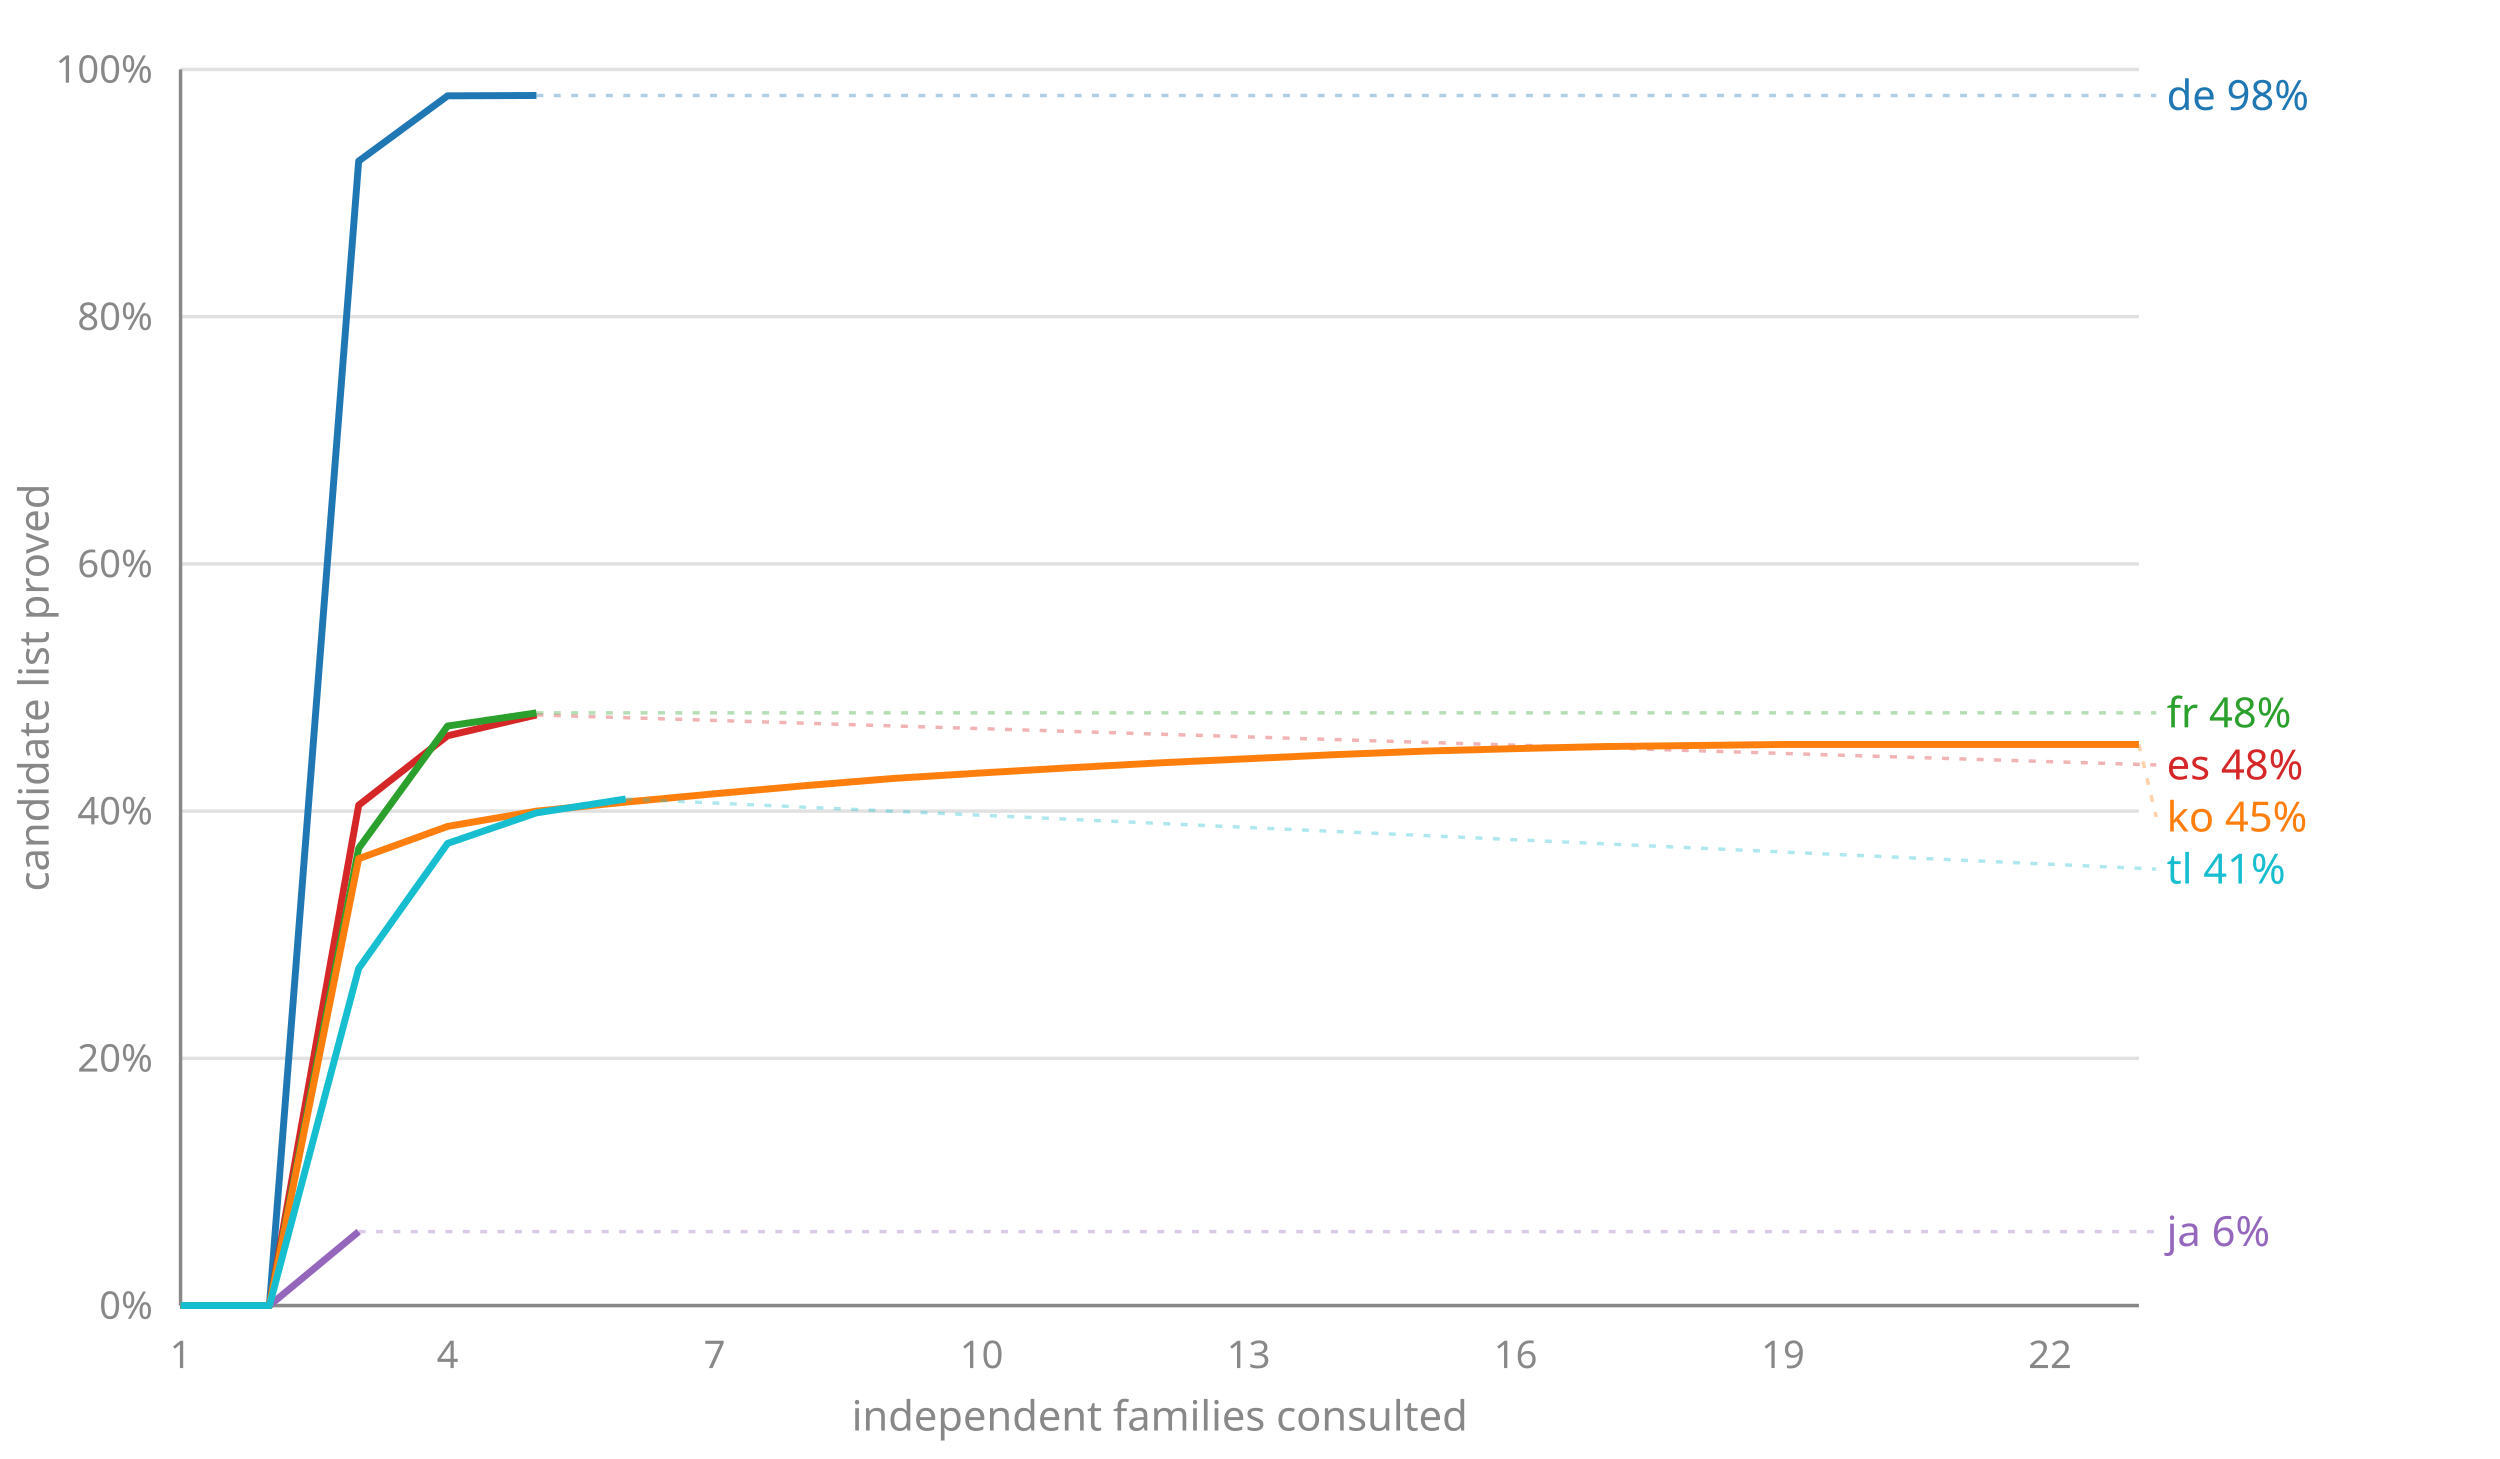
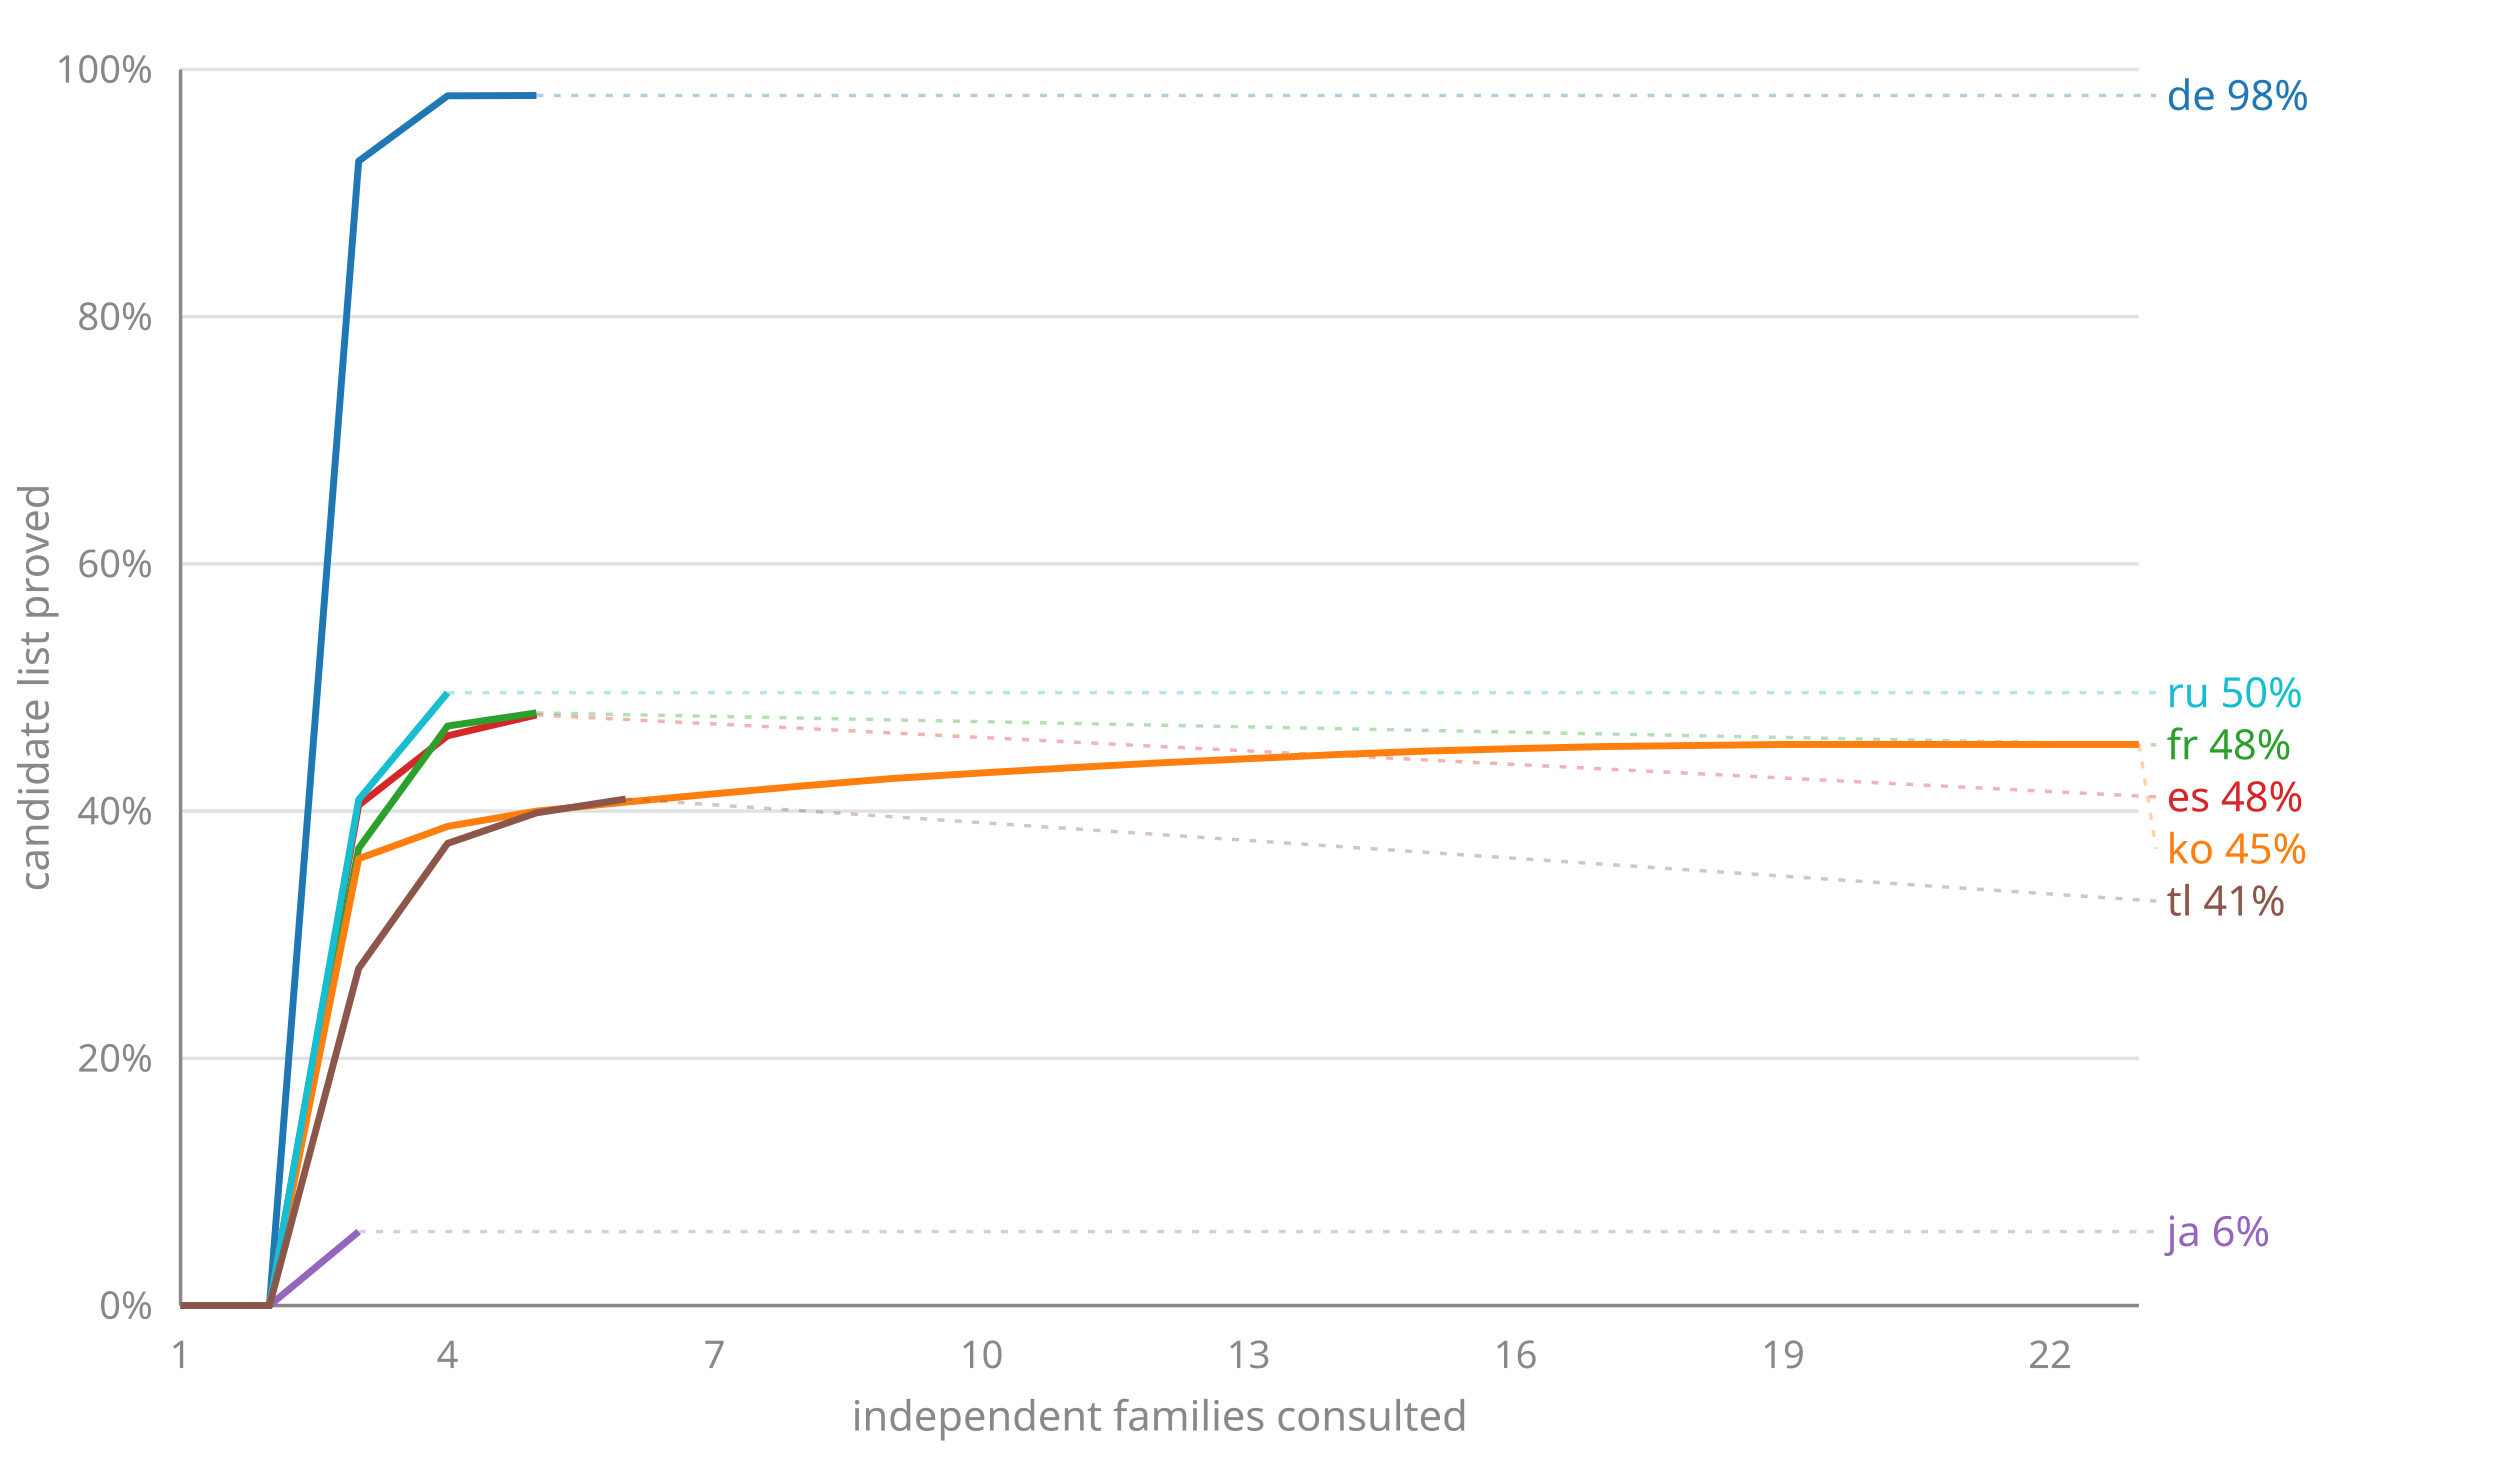
<svg xmlns="http://www.w3.org/2000/svg" width="720" height="420" viewBox="0 0 720 420" font-family="system-ui, sans-serif">
  <line x1="52" y1="376.0" x2="616" y2="376.0" stroke="#888" stroke-opacity="0.25" />
  <text x="44" y="376.0" fill="#888" font-size="11" text-anchor="end" dominant-baseline="middle">0%</text>
  <line x1="52" y1="304.8" x2="616" y2="304.8" stroke="#888" stroke-opacity="0.25" />
  <text x="44" y="304.8" fill="#888" font-size="11" text-anchor="end" dominant-baseline="middle">20%</text>
  <line x1="52" y1="233.6" x2="616" y2="233.6" stroke="#888" stroke-opacity="0.25" />
  <text x="44" y="233.6" fill="#888" font-size="11" text-anchor="end" dominant-baseline="middle">40%</text>
  <line x1="52" y1="162.4" x2="616" y2="162.4" stroke="#888" stroke-opacity="0.25" />
  <text x="44" y="162.4" fill="#888" font-size="11" text-anchor="end" dominant-baseline="middle">60%</text>
  <line x1="52" y1="91.2" x2="616" y2="91.2" stroke="#888" stroke-opacity="0.25" />
  <text x="44" y="91.2" fill="#888" font-size="11" text-anchor="end" dominant-baseline="middle">80%</text>
  <line x1="52" y1="20.0" x2="616" y2="20.0" stroke="#888" stroke-opacity="0.25" />
  <text x="44" y="20.0" fill="#888" font-size="11" text-anchor="end" dominant-baseline="middle">100%</text>
  <line x1="52" y1="20" x2="52" y2="376" stroke="#888" />
  <line x1="52" y1="376" x2="616" y2="376" stroke="#888" />
  <text x="52.0" y="394" fill="#888" font-size="11" text-anchor="middle">1</text>
  <text x="128.9" y="394" fill="#888" font-size="11" text-anchor="middle">4</text>
  <text x="205.8" y="394" fill="#888" font-size="11" text-anchor="middle">7</text>
  <text x="282.7" y="394" fill="#888" font-size="11" text-anchor="middle">10</text>
  <text x="359.6" y="394" fill="#888" font-size="11" text-anchor="middle">13</text>
  <text x="436.5" y="394" fill="#888" font-size="11" text-anchor="middle">16</text>
  <text x="513.5" y="394" fill="#888" font-size="11" text-anchor="middle">19</text>
  <text x="590.4" y="394" fill="#888" font-size="11" text-anchor="middle">22</text>
  <text x="334" y="412" fill="#888" font-size="12" text-anchor="middle">independent families consulted</text>
  <text x="14" y="198" fill="#888" font-size="12" text-anchor="middle" transform="rotate(-90 14 198)">candidate list proved</text>
  <polyline points="52.0,376.0 77.6,376.0 103.3,46.4 128.9,27.6 154.5,27.5" fill="none" stroke="#1f77b4" stroke-width="2" stroke-linejoin="round" />
  <line x1="154.5" y1="27.5" x2="621" y2="27.5" stroke="#1f77b4" stroke-opacity="0.35" stroke-dasharray="2 3" />
  <text x="624" y="27.5" fill="#1f77b4" font-size="12" dominant-baseline="middle">de 98%</text>
  <polyline points="52.0,376.0 77.6,376.0 103.3,231.9 128.9,211.9 154.5,205.9" fill="none" stroke="#d62728" stroke-width="2" stroke-linejoin="round" />
-   <line x1="154.5" y1="205.9" x2="621" y2="220.3" stroke="#d62728" stroke-opacity="0.35" stroke-dasharray="2 3" />
-   <text x="624" y="220.3" fill="#d62728" font-size="12" dominant-baseline="middle">es 48%</text>
+   <line x1="154.5" y1="205.9" x2="621" y2="229.5" stroke="#d62728" stroke-opacity="0.35" stroke-dasharray="2 3" />
+   <text x="624" y="229.5" fill="#d62728" font-size="12" dominant-baseline="middle">es 48%</text>
  <polyline points="52.0,376.0 77.6,376.0 103.3,244.3 128.9,209.1 154.5,205.3" fill="none" stroke="#2ca02c" stroke-width="2" stroke-linejoin="round" />
-   <line x1="154.5" y1="205.3" x2="621" y2="205.3" stroke="#2ca02c" stroke-opacity="0.35" stroke-dasharray="2 3" />
-   <text x="624" y="205.3" fill="#2ca02c" font-size="12" dominant-baseline="middle">fr 48%</text>
+   <line x1="154.5" y1="205.3" x2="621" y2="214.5" stroke="#2ca02c" stroke-opacity="0.35" stroke-dasharray="2 3" />
+   <text x="624" y="214.5" fill="#2ca02c" font-size="12" dominant-baseline="middle">fr 48%</text>
  <polyline points="52.0,376.0 77.6,376.0 103.3,354.7" fill="none" stroke="#9467bd" stroke-width="2" stroke-linejoin="round" />
  <line x1="103.3" y1="354.7" x2="621" y2="354.7" stroke="#9467bd" stroke-opacity="0.35" stroke-dasharray="2 3" />
  <text x="624" y="354.7" fill="#9467bd" font-size="12" dominant-baseline="middle">ja 6%</text>
  <polyline points="52.0,376.0 77.6,376.0 103.3,247.3 128.9,238.0 154.5,233.6 180.2,231.0 205.8,228.6 231.5,226.3 257.1,224.2 282.7,222.6 308.4,221.1 334.0,219.7 359.6,218.5 385.3,217.3 410.9,216.3 436.5,215.6 462.2,215.0 487.8,214.7 513.5,214.4 539.1,214.4 564.7,214.4 590.4,214.4 616.0,214.4" fill="none" stroke="#ff7f0e" stroke-width="2" stroke-linejoin="round" />
-   <line x1="616.0" y1="214.4" x2="621" y2="235.3" stroke="#ff7f0e" stroke-opacity="0.35" stroke-dasharray="2 3" />
-   <text x="624" y="235.3" fill="#ff7f0e" font-size="12" dominant-baseline="middle">ko 45%</text>
-   <polyline points="52.0,376.0 77.6,376.0 103.3,278.9 128.9,242.9 154.5,234.1 180.2,230.1" fill="none" stroke="#17becf" stroke-width="2" stroke-linejoin="round" />
-   <line x1="180.2" y1="230.1" x2="621" y2="250.3" stroke="#17becf" stroke-opacity="0.35" stroke-dasharray="2 3" />
-   <text x="624" y="250.3" fill="#17becf" font-size="12" dominant-baseline="middle">tl 41%</text>
+   <line x1="616.0" y1="214.4" x2="621" y2="244.5" stroke="#ff7f0e" stroke-opacity="0.35" stroke-dasharray="2 3" />
+   <text x="624" y="244.5" fill="#ff7f0e" font-size="12" dominant-baseline="middle">ko 45%</text>
+   <polyline points="52.0,376.0 77.6,376.0 103.3,230.3 128.9,199.5" fill="none" stroke="#17becf" stroke-width="2" stroke-linejoin="round" />
+   <line x1="128.9" y1="199.5" x2="621" y2="199.5" stroke="#17becf" stroke-opacity="0.35" stroke-dasharray="2 3" />
+   <text x="624" y="199.5" fill="#17becf" font-size="12" dominant-baseline="middle">ru 50%</text>
+   <polyline points="52.0,376.0 77.6,376.0 103.3,278.9 128.9,242.9 154.5,234.1 180.2,230.1" fill="none" stroke="#8c564b" stroke-width="2" stroke-linejoin="round" />
+   <line x1="180.2" y1="230.1" x2="621" y2="259.5" stroke="#8c564b" stroke-opacity="0.35" stroke-dasharray="2 3" />
+   <text x="624" y="259.5" fill="#8c564b" font-size="12" dominant-baseline="middle">tl 41%</text>
</svg>
